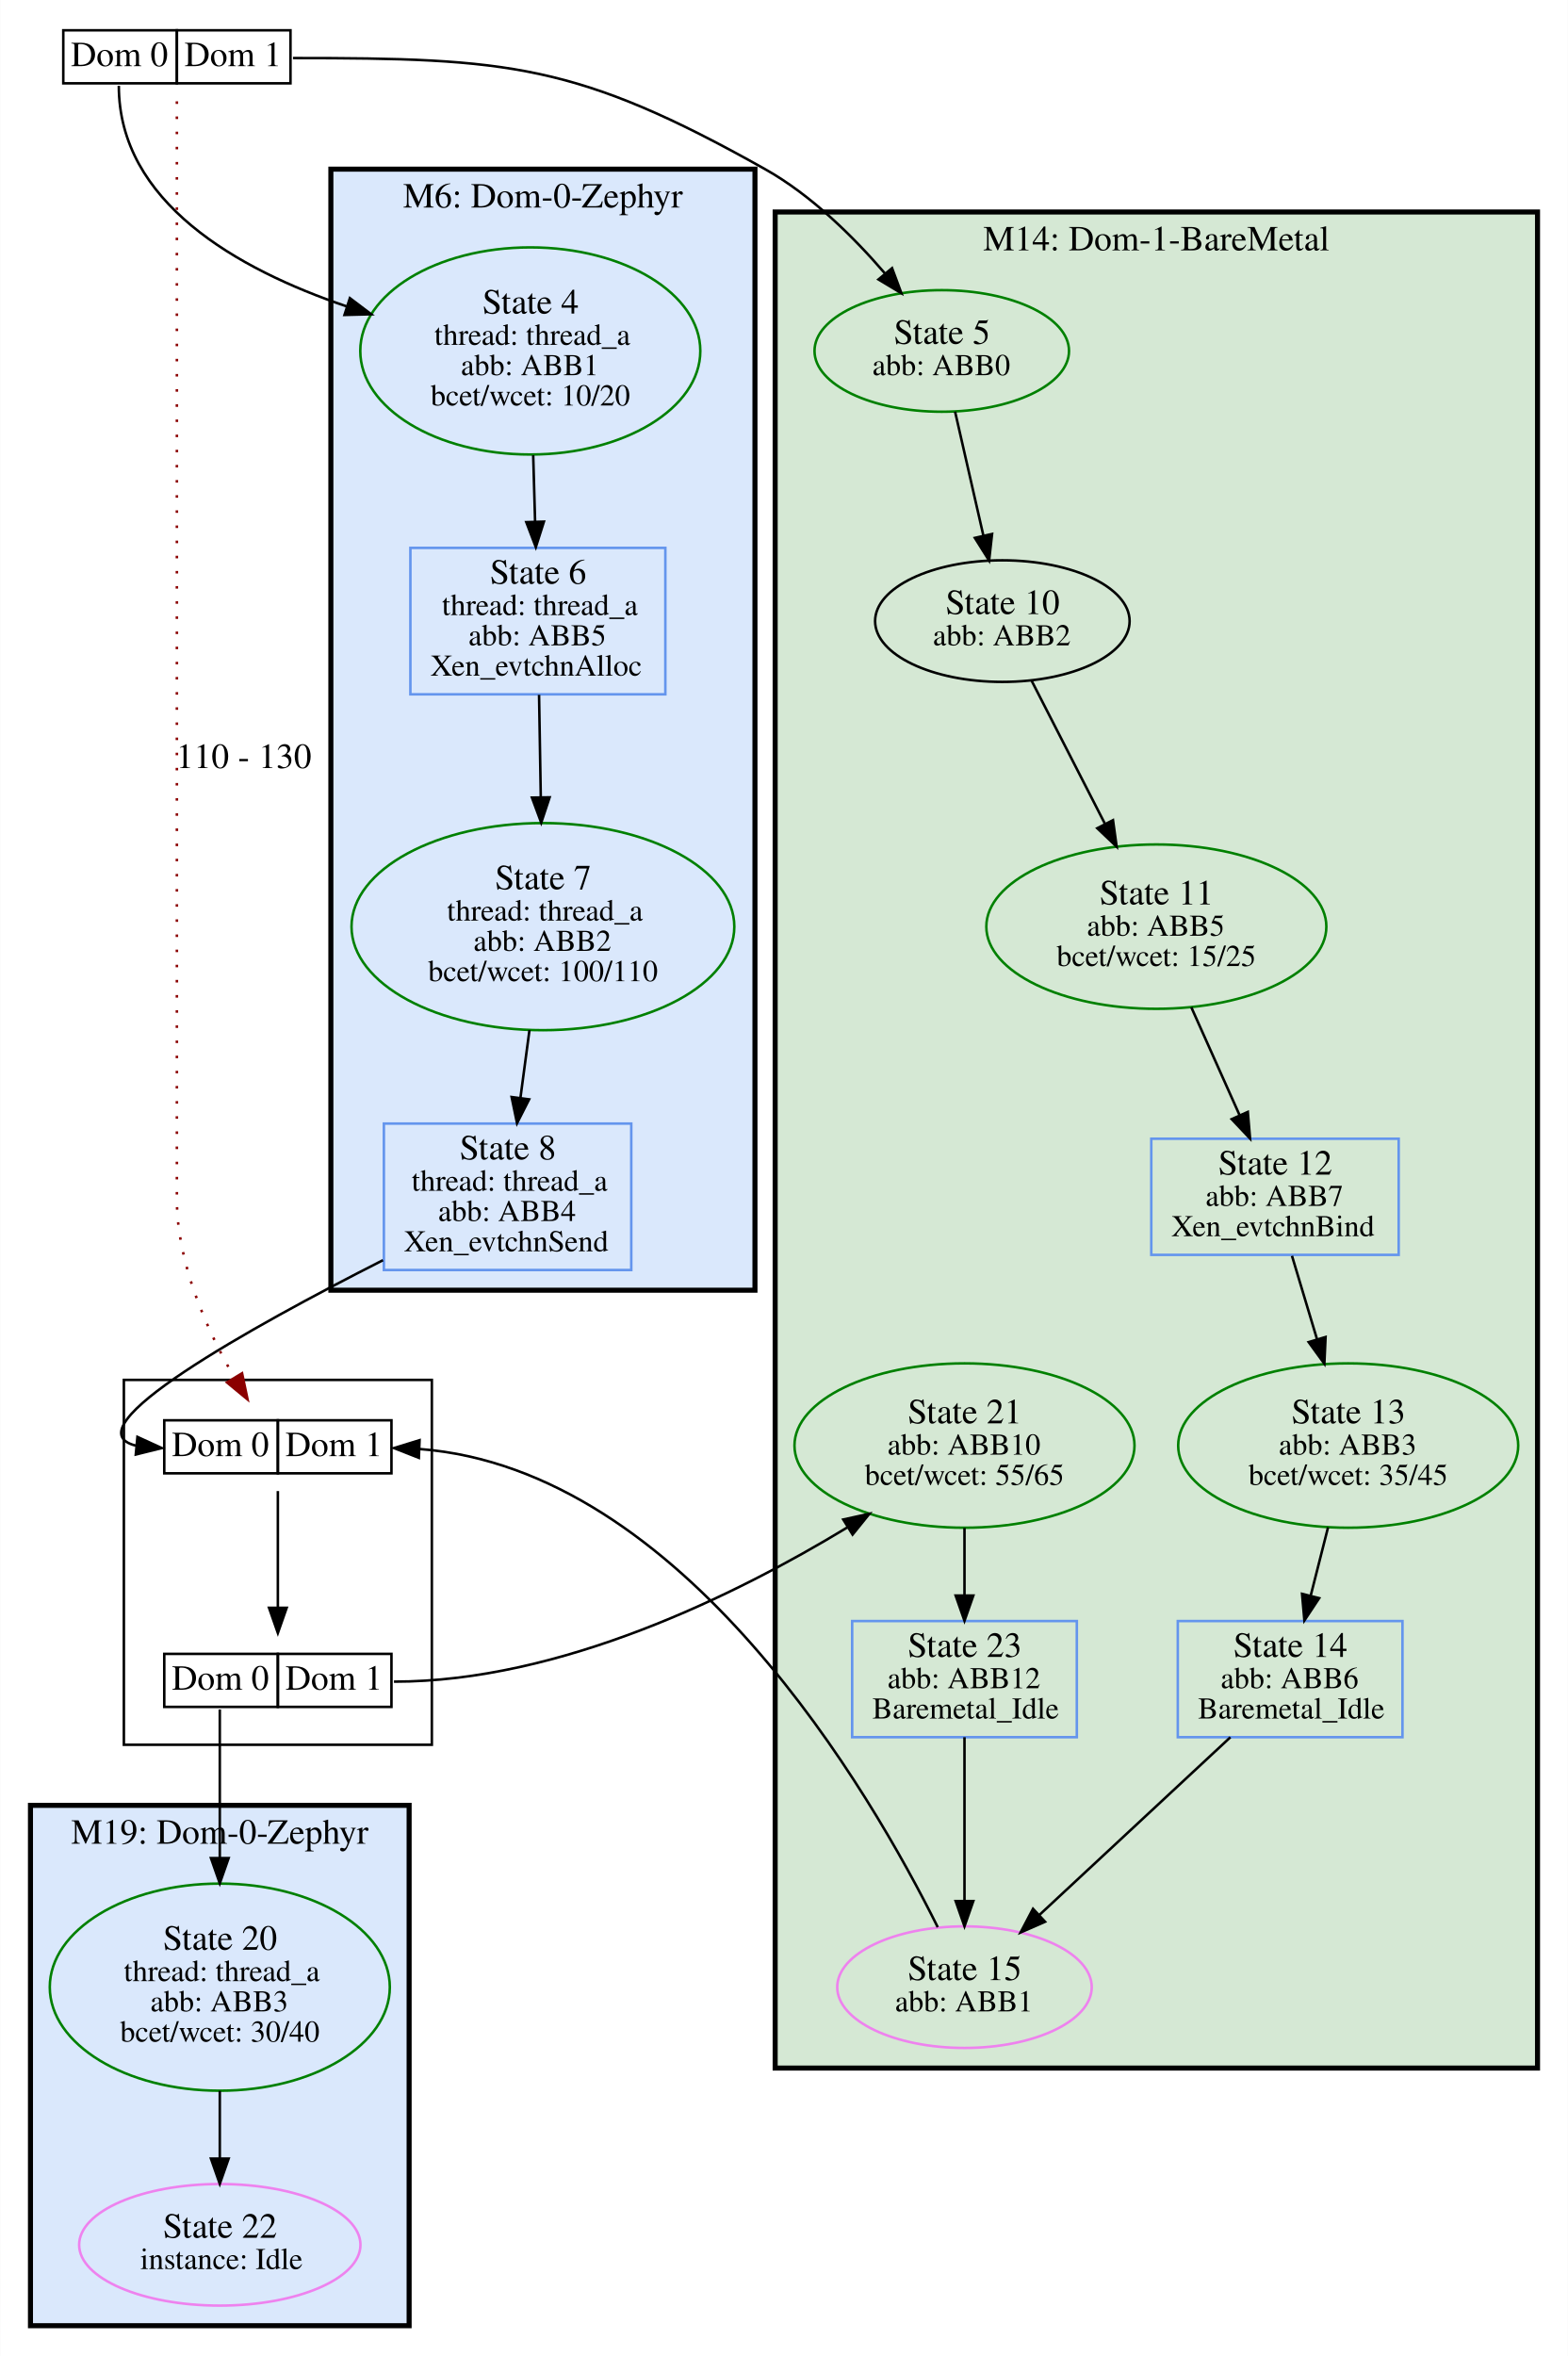
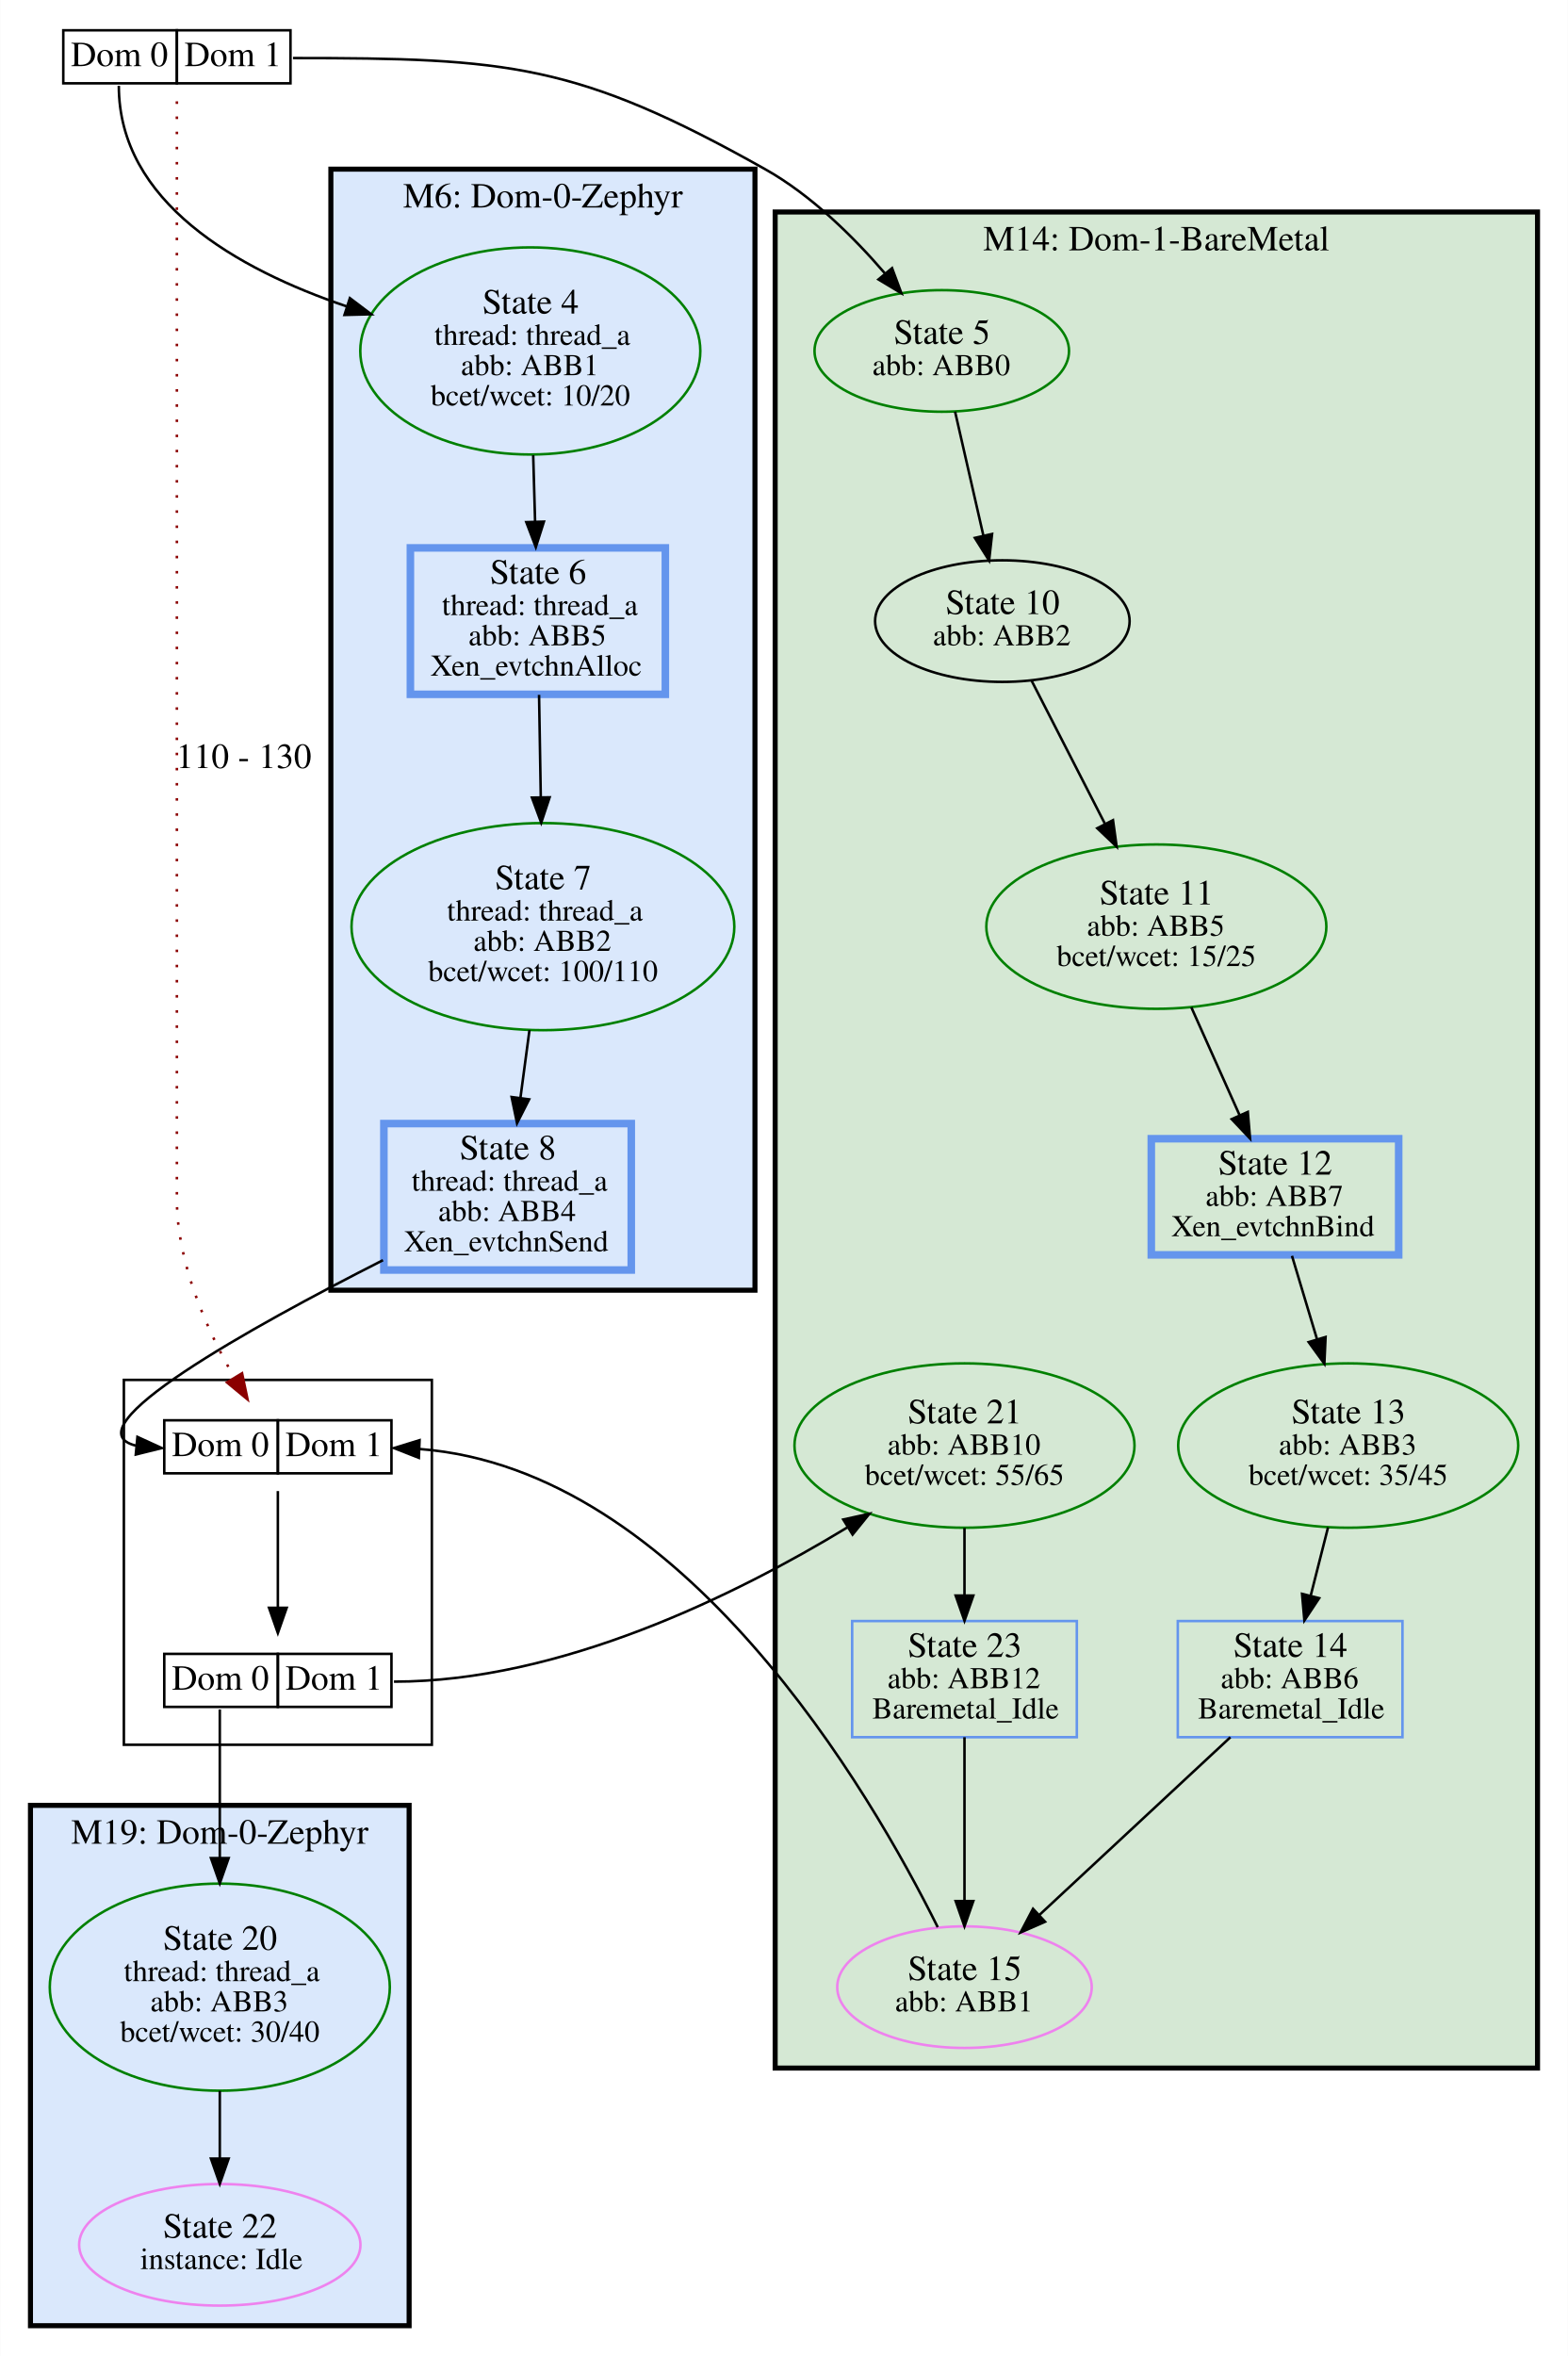
<svg xmlns="http://www.w3.org/2000/svg" xmlns:xlink="http://www.w3.org/1999/xlink" width="621pt" height="933pt" viewBox="0.00 0.00 621.00 933.21">
  <g id="graph0" class="graph" transform="scale(1 1) rotate(0) translate(4 929.21)">
    <polygon fill="white" stroke="transparent" points="-4,4 -4,-929.21 617,-929.21 617,4 -4,4" />
    <g id="clust1" class="cluster">
      <polygon fill="#dae8fc" stroke="black" stroke-width="2" points="127,-418.16 127,-862.21 295,-862.21 295,-418.16 127,-418.16" />
      <text text-anchor="middle" x="211" y="-847.01" font-family="Times,serif" font-size="14.00">M6: Dom-0-Zephyr</text>
    </g>
    <g id="clust2" class="cluster">
      <polygon fill="#d5e8d4" stroke="black" stroke-width="2" points="303,-110.05 303,-845.24 605,-845.24 605,-110.05 303,-110.05" />
      <text text-anchor="middle" x="454" y="-830.04" font-family="Times,serif" font-size="14.00">M14: Dom-1-BareMetal</text>
    </g>
    <g id="clust3" class="cluster">
      <polygon fill="#dae8fc" stroke="black" stroke-width="2" points="8,-8 8,-214.11 158,-214.11 158,-8 8,-8" />
      <text text-anchor="middle" x="83" y="-198.91" font-family="Times,serif" font-size="14.00">M19: Dom-0-Zephyr</text>
    </g>
    <g id="clust4" class="cluster">
      <polygon fill="none" stroke="black" points="45,-238.11 45,-382.63 167,-382.63 167,-238.11 45,-238.11" />
    </g>
    <g id="node1" class="node">
      <g id="a_node1">
        <a xlink:title="1">
          <polygon fill="none" stroke="black" points="21,-896.21 21,-917.21 66,-917.21 66,-896.21 21,-896.21" />
          <text text-anchor="start" x="24" y="-903.01" font-family="Times,serif" font-size="14.00">Dom 0</text>
          <polygon fill="none" stroke="black" points="66,-896.21 66,-917.21 111,-917.21 111,-896.21 66,-896.21" />
          <text text-anchor="start" x="69" y="-903.01" font-family="Times,serif" font-size="14.00">Dom 1</text>
        </a>
      </g>
    </g>
    <g id="node2" class="node">
      <g id="a_node2">
        <a xlink:title="2">
          <ellipse fill="none" stroke="green" cx="206" cy="-790.2" rx="67.35" ry="41.02" />
          <text text-anchor="start" x="187" y="-805" font-family="Times,serif" font-size="14.00">State 4</text>
          <text text-anchor="start" x="168" y="-792.6" font-family="Times,serif" font-size="12.00">thread: thread_a</text>
          <text text-anchor="start" x="178.5" y="-780.6" font-family="Times,serif" font-size="12.00">abb: ABB1</text>
          <text text-anchor="start" x="166.5" y="-768.6" font-family="Times,serif" font-size="12.00">bcet/wcet: 10/20</text>
        </a>
      </g>
    </g>
    <g id="edge1" class="edge">
      <path fill="none" stroke="black" d="M43,-895.21C43,-849.18 89.77,-822.62 133.2,-807.87" />
      <polygon fill="black" stroke="black" points="134.53,-811.12 142.98,-804.73 132.39,-804.46 134.53,-811.12" />
    </g>
    <g id="node6" class="node">
      <g id="a_node6">
        <a xlink:title="7">
          <ellipse fill="none" stroke="green" cx="369" cy="-790.2" rx="50.41" ry="24.08" />
          <text text-anchor="start" x="350" y="-793" font-family="Times,serif" font-size="14.00">State 5</text>
          <text text-anchor="start" x="341.5" y="-780.6" font-family="Times,serif" font-size="12.00">abb: ABB0</text>
        </a>
      </g>
    </g>
    <g id="edge2" class="edge">
      <path fill="none" stroke="black" d="M112,-906.21C197.38,-906.21 224.56,-904.03 299,-862.21 317.34,-851.91 334.04,-835.39 346.52,-820.88" />
      <polygon fill="black" stroke="black" points="349.31,-823 353.01,-813.07 343.92,-818.52 349.31,-823" />
    </g>
    <g id="node17" class="node">
      <g id="a_node17">
        <a xlink:title="15">
          <polygon fill="none" stroke="black" points="61,-345.63 61,-366.63 106,-366.63 106,-345.63 61,-345.63" />
          <text text-anchor="start" x="64" y="-352.43" font-family="Times,serif" font-size="14.00">Dom 0</text>
          <polygon fill="none" stroke="black" points="106,-345.63 106,-366.63 151,-366.63 151,-345.63 106,-345.63" />
          <text text-anchor="start" x="109" y="-352.43" font-family="Times,serif" font-size="14.00">Dom 1</text>
        </a>
      </g>
    </g>
    <g id="edge3" class="edge">
      <path fill="none" stroke="darkred" stroke-dasharray="1,5" d="M66,-889.06C66,-866.59 66,-825.94 66,-791.2 66,-791.2 66,-791.2 66,-454.16 66,-428.75 77.98,-402.25 88.82,-383.46" />
      <polygon fill="darkred" stroke="darkred" points="91.82,-385.26 94,-374.89 85.83,-381.64 91.82,-385.26" />
      <text text-anchor="middle" x="92.5" y="-624.99" font-family="Times,serif" font-size="14.00">110 - 130</text>
    </g>
    <g id="node3" class="node">
      <g id="a_node3">
        <a xlink:title="3">
-           <polygon fill="none" stroke="cornflowerblue" points="259.5,-712.19 158.5,-712.19 158.5,-654.19 259.5,-654.19 259.5,-712.19" />
+           <polygon fill="none" stroke="cornflowerblue" stroke-width="3" points="259.5,-712.19 158.5,-712.19 158.5,-654.19 259.5,-654.19 259.5,-712.19" />
          <text text-anchor="start" x="190" y="-697.99" font-family="Times,serif" font-size="14.00">State 6</text>
          <text text-anchor="start" x="171" y="-685.59" font-family="Times,serif" font-size="12.00">thread: thread_a</text>
          <text text-anchor="start" x="181.5" y="-673.59" font-family="Times,serif" font-size="12.00">abb: ABB5</text>
          <text text-anchor="start" x="166.5" y="-661.59" font-family="Times,serif" font-size="12.00">Xen_evtchnAlloc</text>
        </a>
      </g>
    </g>
    <g id="edge4" class="edge">
      <path fill="none" stroke="black" d="M207.15,-748.9C207.4,-740.26 207.66,-731.16 207.9,-722.6" />
      <polygon fill="black" stroke="black" points="211.4,-722.59 208.19,-712.49 204.41,-722.39 211.4,-722.59" />
    </g>
    <g id="node4" class="node">
      <g id="a_node4">
        <a xlink:title="4">
          <ellipse fill="none" stroke="green" cx="211" cy="-562.17" rx="75.82" ry="41.02" />
          <text text-anchor="start" x="192" y="-576.97" font-family="Times,serif" font-size="14.00">State 7</text>
          <text text-anchor="start" x="173" y="-564.57" font-family="Times,serif" font-size="12.00">thread: thread_a</text>
          <text text-anchor="start" x="183.5" y="-552.57" font-family="Times,serif" font-size="12.00">abb: ABB2</text>
          <text text-anchor="start" x="165.5" y="-540.57" font-family="Times,serif" font-size="12.00">bcet/wcet: 100/110</text>
        </a>
      </g>
    </g>
    <g id="edge5" class="edge">
      <path fill="none" stroke="black" d="M209.47,-653.98C209.68,-641.93 209.92,-627.49 210.15,-613.7" />
      <polygon fill="black" stroke="black" points="213.66,-613.39 210.33,-603.34 206.66,-613.28 213.66,-613.39" />
    </g>
    <g id="node5" class="node">
      <g id="a_node5">
        <a xlink:title="5">
-           <polygon fill="none" stroke="cornflowerblue" points="246,-484.16 148,-484.16 148,-426.16 246,-426.16 246,-484.16" />
+           <polygon fill="none" stroke="cornflowerblue" stroke-width="3" points="246,-484.16 148,-484.16 148,-426.16 246,-426.16 246,-484.16" />
          <text text-anchor="start" x="178" y="-469.96" font-family="Times,serif" font-size="14.00">State 8</text>
          <text text-anchor="start" x="159" y="-457.56" font-family="Times,serif" font-size="12.00">thread: thread_a</text>
          <text text-anchor="start" x="169.5" y="-445.56" font-family="Times,serif" font-size="12.00">abb: ABB4</text>
          <text text-anchor="start" x="156" y="-433.56" font-family="Times,serif" font-size="12.00">Xen_evtchnSend</text>
        </a>
      </g>
    </g>
    <g id="edge6" class="edge">
      <path fill="none" stroke="black" d="M205.67,-521.17C204.49,-512.34 203.25,-503.01 202.08,-494.25" />
      <polygon fill="black" stroke="black" points="205.54,-493.76 200.75,-484.31 198.6,-494.68 205.54,-493.76" />
    </g>
    <g id="edge7" class="edge">
      <path fill="none" stroke="black" d="M147.65,-430.06C95.11,-403.4 22.92,-363.29 49.72,-356.6" />
      <polygon fill="black" stroke="black" points="50.37,-360.05 60,-355.63 49.72,-353.08 50.37,-360.05" />
    </g>
    <g id="node7" class="node">
      <g id="a_node7">
        <a xlink:title="8">
          <ellipse fill="none" stroke="black" cx="393" cy="-683.19" rx="50.41" ry="24.08" />
          <text text-anchor="start" x="370.5" y="-685.99" font-family="Times,serif" font-size="14.00">State 10</text>
          <text text-anchor="start" x="365.5" y="-673.59" font-family="Times,serif" font-size="12.00">abb: ABB2</text>
        </a>
      </g>
    </g>
    <g id="edge8" class="edge">
      <path fill="none" stroke="black" d="M374.27,-766.15C377.55,-751.79 381.83,-733.08 385.46,-717.16" />
      <polygon fill="black" stroke="black" points="388.93,-717.71 387.75,-707.18 382.11,-716.15 388.93,-717.71" />
    </g>
    <g id="node8" class="node">
      <g id="a_node8">
        <a xlink:title="9">
          <ellipse fill="none" stroke="green" cx="454" cy="-562.17" rx="67.35" ry="32.55" />
          <text text-anchor="start" x="431.5" y="-570.97" font-family="Times,serif" font-size="14.00">State 11</text>
          <text text-anchor="start" x="426.5" y="-558.57" font-family="Times,serif" font-size="12.00">abb: ABB5</text>
          <text text-anchor="start" x="414.5" y="-546.57" font-family="Times,serif" font-size="12.00">bcet/wcet: 15/25</text>
        </a>
      </g>
    </g>
    <g id="edge9" class="edge">
      <path fill="none" stroke="black" d="M404.62,-659.52C412.82,-643.52 424.02,-621.67 433.68,-602.82" />
      <polygon fill="black" stroke="black" points="436.83,-604.34 438.28,-593.85 430.6,-601.15 436.83,-604.34" />
    </g>
    <g id="node9" class="node">
      <g id="a_node9">
        <a xlink:title="10">
-           <polygon fill="none" stroke="cornflowerblue" points="550,-478.16 452,-478.16 452,-432.16 550,-432.16 550,-478.16" />
+           <polygon fill="none" stroke="cornflowerblue" stroke-width="3" points="550,-478.16 452,-478.16 452,-432.16 550,-432.16 550,-478.16" />
          <text text-anchor="start" x="478.5" y="-463.96" font-family="Times,serif" font-size="14.00">State 12</text>
          <text text-anchor="start" x="473.5" y="-451.56" font-family="Times,serif" font-size="12.00">abb: ABB7</text>
          <text text-anchor="start" x="460" y="-439.56" font-family="Times,serif" font-size="12.00">Xen_evtchnBind</text>
        </a>
      </g>
    </g>
    <g id="edge10" class="edge">
      <path fill="none" stroke="black" d="M467.85,-530.23C473.86,-516.8 480.9,-501.08 486.93,-487.59" />
      <polygon fill="black" stroke="black" points="490.24,-488.78 491.13,-478.22 483.85,-485.92 490.24,-488.78" />
    </g>
    <g id="node10" class="node">
      <g id="a_node10">
        <a xlink:title="11">
          <ellipse fill="none" stroke="green" cx="530" cy="-356.63" rx="67.35" ry="32.55" />
          <text text-anchor="start" x="507.5" y="-365.43" font-family="Times,serif" font-size="14.00">State 13</text>
          <text text-anchor="start" x="502.5" y="-353.03" font-family="Times,serif" font-size="12.00">abb: ABB3</text>
          <text text-anchor="start" x="490.5" y="-341.03" font-family="Times,serif" font-size="12.00">bcet/wcet: 35/45</text>
        </a>
      </g>
    </g>
    <g id="edge11" class="edge">
      <path fill="none" stroke="black" d="M507.73,-431.77C510.68,-421.95 514.24,-410.1 517.64,-398.78" />
      <polygon fill="black" stroke="black" points="521.04,-399.62 520.56,-389.04 514.34,-397.61 521.04,-399.62" />
    </g>
    <g id="node11" class="node">
      <g id="a_node11">
        <a xlink:title="12">
          <polygon fill="none" stroke="cornflowerblue" points="551.5,-287.11 462.5,-287.11 462.5,-241.11 551.5,-241.11 551.5,-287.11" />
          <text text-anchor="start" x="484.5" y="-272.91" font-family="Times,serif" font-size="14.00">State 14</text>
          <text text-anchor="start" x="479.5" y="-260.51" font-family="Times,serif" font-size="12.00">abb: ABB6</text>
          <text text-anchor="start" x="470.5" y="-248.51" font-family="Times,serif" font-size="12.00">Baremetal_Idle</text>
        </a>
      </g>
    </g>
    <g id="edge12" class="edge">
      <path fill="none" stroke="black" d="M522.02,-324.23C519.8,-315.49 517.39,-305.99 515.16,-297.22" />
      <polygon fill="black" stroke="black" points="518.5,-296.17 512.65,-287.34 511.72,-297.89 518.5,-296.17" />
    </g>
    <g id="node12" class="node">
      <g id="a_node12">
        <a xlink:title="13">
          <ellipse fill="none" stroke="violet" cx="378" cy="-142.1" rx="50.41" ry="24.08" />
          <text text-anchor="start" x="355.5" y="-144.9" font-family="Times,serif" font-size="14.00">State 15</text>
          <text text-anchor="start" x="350.5" y="-132.5" font-family="Times,serif" font-size="12.00">abb: ABB1</text>
        </a>
      </g>
    </g>
    <g id="edge13" class="edge">
      <path fill="none" stroke="black" d="M483.34,-241.1C462.04,-221.28 430.63,-192.06 407.66,-170.69" />
      <polygon fill="black" stroke="black" points="409.92,-168.01 400.22,-163.76 405.15,-173.14 409.92,-168.01" />
    </g>
    <g id="edge14" class="edge">
      <path fill="none" stroke="black" d="M367.41,-165.84C341,-218.96 266.72,-347.28 162.21,-355.25" />
      <polygon fill="black" stroke="black" points="161.86,-351.76 152,-355.63 162.13,-358.75 161.86,-351.76" />
    </g>
    <g id="node13" class="node">
      <g id="a_node13">
        <a xlink:title="20">
          <ellipse fill="none" stroke="green" cx="378" cy="-356.63" rx="67.35" ry="32.55" />
          <text text-anchor="start" x="355.5" y="-365.43" font-family="Times,serif" font-size="14.00">State 21</text>
          <text text-anchor="start" x="347.5" y="-353.03" font-family="Times,serif" font-size="12.00">abb: ABB10</text>
          <text text-anchor="start" x="338.5" y="-341.03" font-family="Times,serif" font-size="12.00">bcet/wcet: 55/65</text>
        </a>
      </g>
    </g>
    <g id="node14" class="node">
      <g id="a_node14">
        <a xlink:title="21">
          <polygon fill="none" stroke="cornflowerblue" points="422.5,-287.11 333.5,-287.11 333.5,-241.11 422.5,-241.11 422.5,-287.11" />
          <text text-anchor="start" x="355.5" y="-272.91" font-family="Times,serif" font-size="14.00">State 23</text>
          <text text-anchor="start" x="347.5" y="-260.51" font-family="Times,serif" font-size="12.00">abb: ABB12</text>
          <text text-anchor="start" x="341.5" y="-248.51" font-family="Times,serif" font-size="12.00">Baremetal_Idle</text>
        </a>
      </g>
    </g>
    <g id="edge19" class="edge">
      <path fill="none" stroke="black" d="M378,-323.97C378,-315.35 378,-305.99 378,-297.33" />
      <polygon fill="black" stroke="black" points="381.5,-297.21 378,-287.21 374.5,-297.21 381.5,-297.21" />
    </g>
    <g id="edge20" class="edge">
      <path fill="none" stroke="black" d="M378,-241.1C378,-223 378,-197.08 378,-176.44" />
      <polygon fill="black" stroke="black" points="381.5,-176.2 378,-166.2 374.5,-176.2 381.5,-176.2" />
    </g>
    <g id="node15" class="node">
      <g id="a_node15">
        <a xlink:title="17">
          <ellipse fill="none" stroke="green" cx="83" cy="-142.1" rx="67.35" ry="41.02" />
          <text text-anchor="start" x="60.5" y="-156.9" font-family="Times,serif" font-size="14.00">State 20</text>
          <text text-anchor="start" x="45" y="-144.5" font-family="Times,serif" font-size="12.00">thread: thread_a</text>
          <text text-anchor="start" x="55.5" y="-132.5" font-family="Times,serif" font-size="12.00">abb: ABB3</text>
          <text text-anchor="start" x="43.5" y="-120.5" font-family="Times,serif" font-size="12.00">bcet/wcet: 30/40</text>
        </a>
      </g>
    </g>
    <g id="node16" class="node">
      <g id="a_node16">
        <a xlink:title="18">
          <ellipse fill="none" stroke="violet" cx="83" cy="-40.04" rx="55.72" ry="24.08" />
          <text text-anchor="start" x="60.5" y="-42.84" font-family="Times,serif" font-size="14.00">State 22</text>
          <text text-anchor="start" x="51.5" y="-30.44" font-family="Times,serif" font-size="12.00">instance: Idle</text>
        </a>
      </g>
    </g>
    <g id="edge18" class="edge">
      <path fill="none" stroke="black" d="M83,-100.98C83,-92.09 83,-82.76 83,-74.19" />
      <polygon fill="black" stroke="black" points="86.5,-74.18 83,-64.18 79.5,-74.18 86.5,-74.18" />
    </g>
    <g id="node18" class="node">
      <g id="a_node18">
        <a xlink:title="16">
          <polygon fill="none" stroke="black" points="61,-253.11 61,-274.11 106,-274.11 106,-253.11 61,-253.11" />
          <text text-anchor="start" x="64" y="-259.91" font-family="Times,serif" font-size="14.00">Dom 0</text>
          <polygon fill="none" stroke="black" points="106,-253.11 106,-274.11 151,-274.11 151,-253.11 106,-253.11" />
          <text text-anchor="start" x="109" y="-259.91" font-family="Times,serif" font-size="14.00">Dom 1</text>
        </a>
      </g>
    </g>
    <g id="edge15" class="edge">
      <path fill="none" stroke="black" d="M106,-338.61C106,-325.67 106,-307.6 106,-292.61" />
      <polygon fill="black" stroke="black" points="109.5,-292.37 106,-282.37 102.5,-292.37 109.5,-292.37" />
    </g>
    <g id="edge17" class="edge">
      <path fill="none" stroke="black" d="M152,-263.11C218.04,-263.11 287.39,-297.36 331.57,-324.19" />
      <polygon fill="black" stroke="black" points="329.98,-327.33 340.33,-329.61 333.67,-321.37 329.98,-327.33" />
    </g>
    <g id="edge16" class="edge">
      <path fill="none" stroke="black" d="M83,-252.11C83,-232.95 83,-211.91 83,-193.46" />
      <polygon fill="black" stroke="black" points="86.5,-193.22 83,-183.22 79.5,-193.22 86.5,-193.22" />
    </g>
  </g>
</svg>
